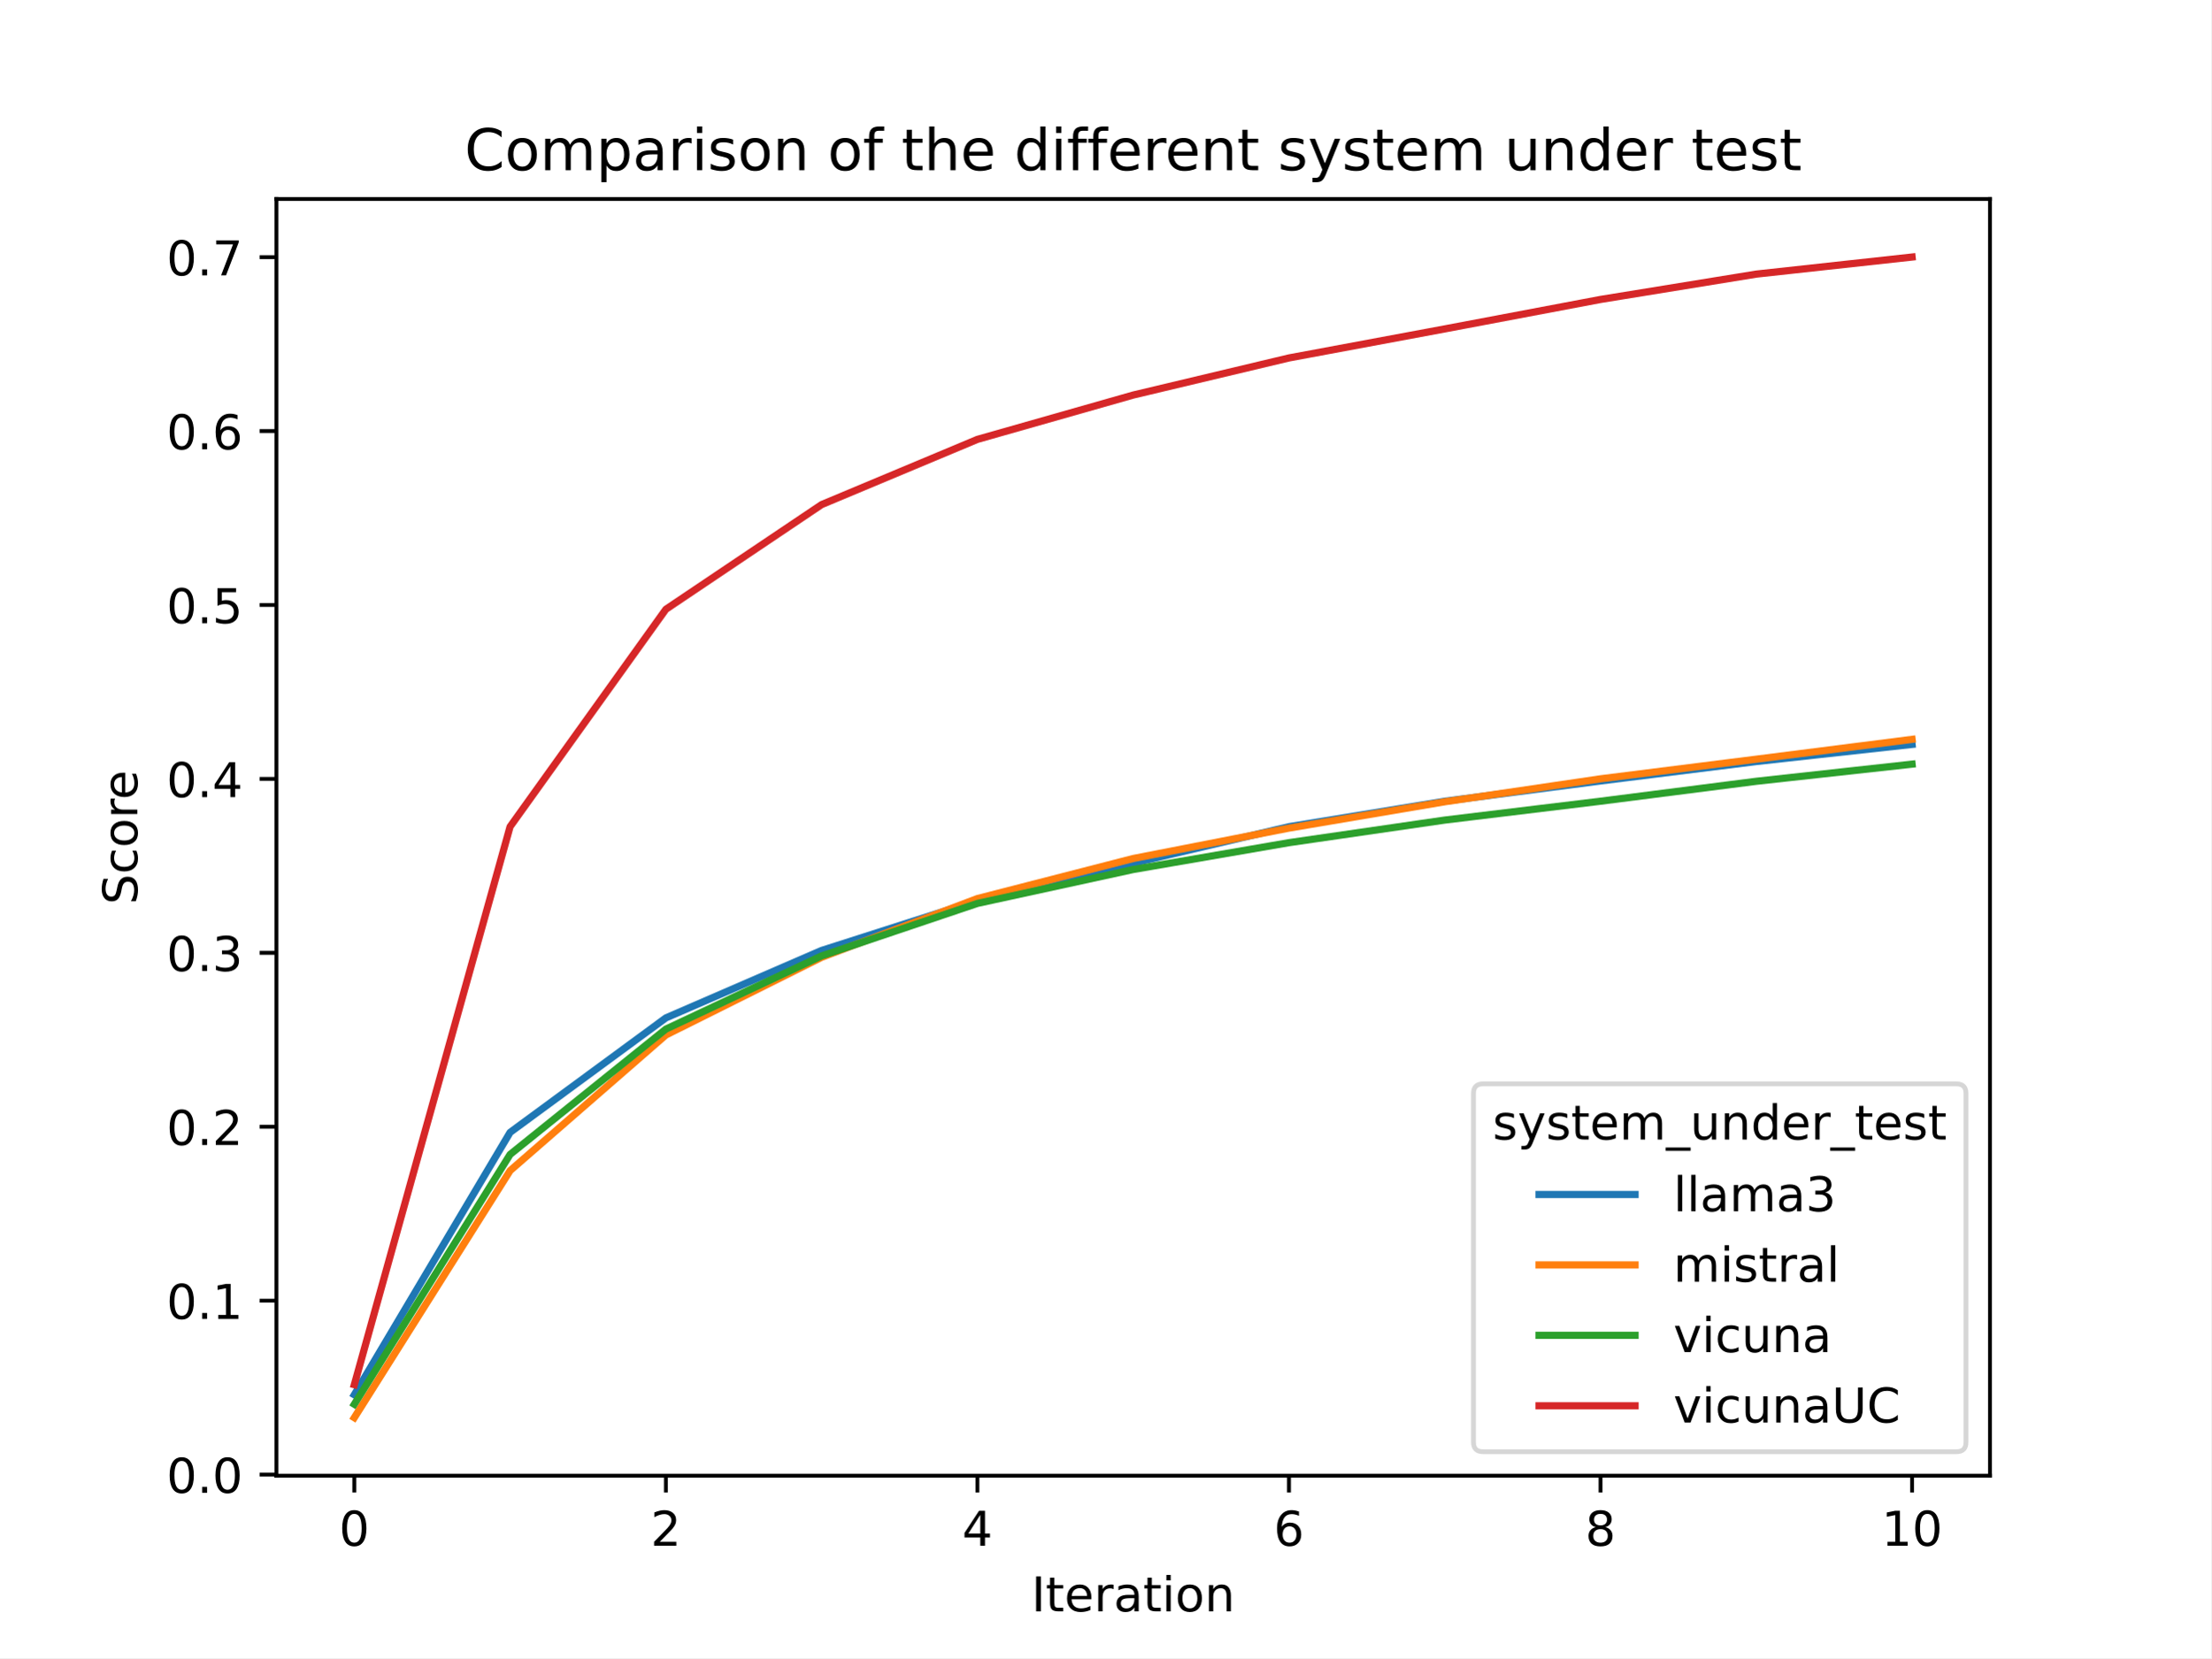
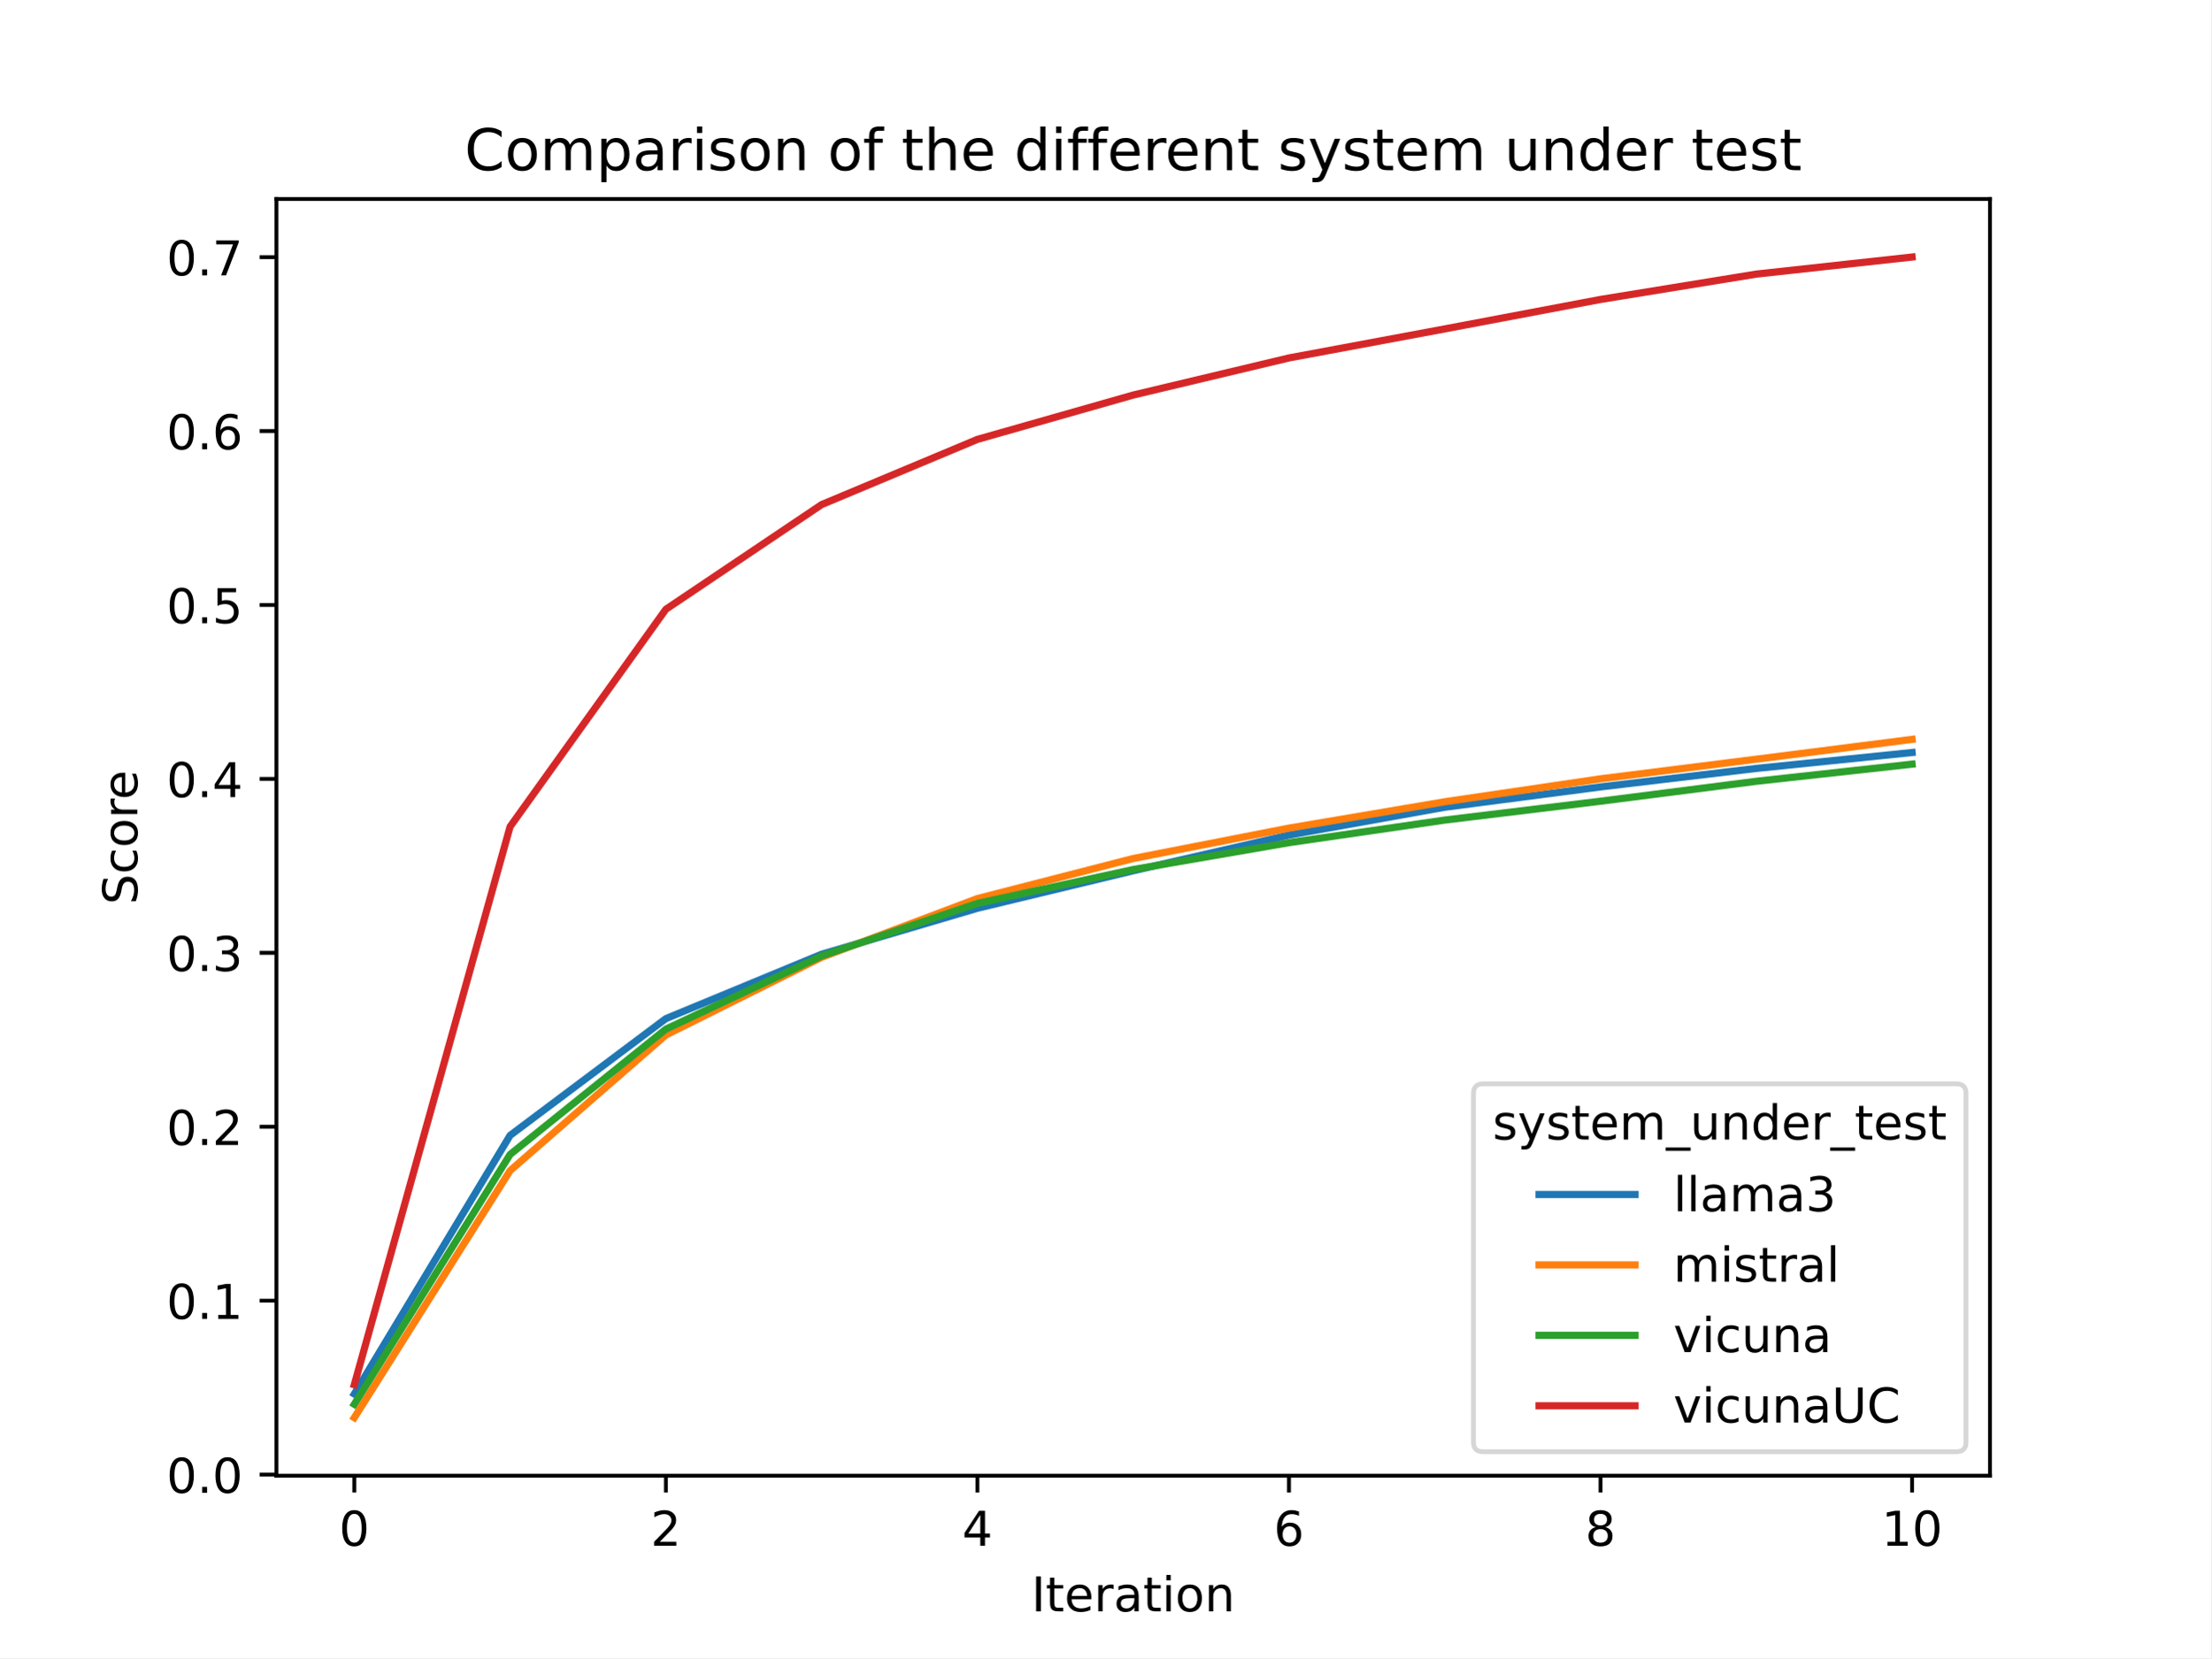
<svg xmlns="http://www.w3.org/2000/svg" xmlns:xlink="http://www.w3.org/1999/xlink" width="460.8pt" height="345.6pt" viewBox="0 0 460.8 345.6" version="1.1">
  <defs>
    <style type="text/css">*{stroke-linejoin: round; stroke-linecap: butt}</style>
  </defs>
  <g id="figure_1">
    <g id="patch_1">
      <path d="M 0 345.6  L 460.8 345.6  L 460.8 0  L 0 0  z " style="fill: #ffffff" />
    </g>
    <g id="axes_1">
      <g id="patch_2">
        <path d="M 57.6 307.584  L 414.72 307.584  L 414.72 41.472  L 57.6 41.472  z " style="fill: #ffffff" />
      </g>
      <g id="matplotlib.axis_1">
        <g id="xtick_1">
          <g id="line2d_1">
            <defs>
-               <path id="m33916c8dd0" d="M 0 0  L 0 3.5  " style="stroke: #000000; stroke-width: 0.8" />
-             </defs>
-             <g>
-               <use xlink:href="#m33916c8dd0" x="73.833" y="307.584" style="stroke: #000000; stroke-width: 0.8" />
+               <path id="mb0c177d830" d="M 0 0  L 0 3.5  " style="stroke: #000000; stroke-width: 0.8" />
+             </defs>
+             <g>
+               <use xlink:href="#mb0c177d830" x="73.833" y="307.584" style="stroke: #000000; stroke-width: 0.8" />
            </g>
          </g>
          <g id="text_1">
            <g transform="translate(70.65148 322.1824) scale(0.1 -0.1)">
              <defs>
                <path id="DejaVuSans-30" d="M 2034 4250  Q 1547 4250 1301 3770  Q 1056 3291 1056 2328  Q 1056 1369 1301 889  Q 1547 409 2034 409  Q 2525 409 2770 889  Q 3016 1369 3016 2328  Q 3016 3291 2770 3770  Q 2525 4250 2034 4250  z M 2034 4750  Q 2819 4750 3233 4129  Q 3647 3509 3647 2328  Q 3647 1150 3233 529  Q 2819 -91 2034 -91  Q 1250 -91 836 529  Q 422 1150 422 2328  Q 422 3509 836 4129  Q 1250 4750 2034 4750  z " transform="scale(0.015625)" />
              </defs>
              <use xlink:href="#DejaVuSans-30" />
            </g>
          </g>
        </g>
        <g id="xtick_2">
          <g id="line2d_2">
            <g>
-               <use xlink:href="#m33916c8dd0" x="138.764" y="307.584" style="stroke: #000000; stroke-width: 0.8" />
+               <use xlink:href="#mb0c177d830" x="138.764" y="307.584" style="stroke: #000000; stroke-width: 0.8" />
            </g>
          </g>
          <g id="text_2">
            <g transform="translate(135.5824 322.1824) scale(0.1 -0.1)">
              <defs>
                <path id="DejaVuSans-32" d="M 1228 531  L 3431 531  L 3431 0  L 469 0  L 469 531  Q 828 903 1448 1529  Q 2069 2156 2228 2338  Q 2531 2678 2651 2914  Q 2772 3150 2772 3378  Q 2772 3750 2511 3984  Q 2250 4219 1831 4219  Q 1534 4219 1204 4116  Q 875 4013 500 3803  L 500 4441  Q 881 4594 1212 4672  Q 1544 4750 1819 4750  Q 2544 4750 2975 4387  Q 3406 4025 3406 3419  Q 3406 3131 3298 2873  Q 3191 2616 2906 2266  Q 2828 2175 2409 1742  Q 1991 1309 1228 531  z " transform="scale(0.015625)" />
              </defs>
              <use xlink:href="#DejaVuSans-32" />
            </g>
          </g>
        </g>
        <g id="xtick_3">
          <g id="line2d_3">
            <g>
-               <use xlink:href="#m33916c8dd0" x="203.695" y="307.584" style="stroke: #000000; stroke-width: 0.8" />
+               <use xlink:href="#mb0c177d830" x="203.695" y="307.584" style="stroke: #000000; stroke-width: 0.8" />
            </g>
          </g>
          <g id="text_3">
            <g transform="translate(200.5133 322.1824) scale(0.1 -0.1)">
              <defs>
                <path id="DejaVuSans-34" d="M 2419 4116  L 825 1625  L 2419 1625  L 2419 4116  z M 2253 4666  L 3047 4666  L 3047 1625  L 3713 1625  L 3713 1100  L 3047 1100  L 3047 0  L 2419 0  L 2419 1100  L 313 1100  L 313 1709  L 2253 4666  z " transform="scale(0.015625)" />
              </defs>
              <use xlink:href="#DejaVuSans-34" />
            </g>
          </g>
        </g>
        <g id="xtick_4">
          <g id="line2d_4">
            <g>
-               <use xlink:href="#m33916c8dd0" x="268.625" y="307.584" style="stroke: #000000; stroke-width: 0.8" />
+               <use xlink:href="#mb0c177d830" x="268.625" y="307.584" style="stroke: #000000; stroke-width: 0.8" />
            </g>
          </g>
          <g id="text_4">
            <g transform="translate(265.4442 322.1824) scale(0.1 -0.1)">
              <defs>
                <path id="DejaVuSans-36" d="M 2113 2584  Q 1688 2584 1439 2293  Q 1191 2003 1191 1497  Q 1191 994 1439 701  Q 1688 409 2113 409  Q 2538 409 2786 701  Q 3034 994 3034 1497  Q 3034 2003 2786 2293  Q 2538 2584 2113 2584  z M 3366 4563  L 3366 3988  Q 3128 4100 2886 4159  Q 2644 4219 2406 4219  Q 1781 4219 1451 3797  Q 1122 3375 1075 2522  Q 1259 2794 1537 2939  Q 1816 3084 2150 3084  Q 2853 3084 3261 2657  Q 3669 2231 3669 1497  Q 3669 778 3244 343  Q 2819 -91 2113 -91  Q 1303 -91 875 529  Q 447 1150 447 2328  Q 447 3434 972 4092  Q 1497 4750 2381 4750  Q 2619 4750 2861 4703  Q 3103 4656 3366 4563  z " transform="scale(0.015625)" />
              </defs>
              <use xlink:href="#DejaVuSans-36" />
            </g>
          </g>
        </g>
        <g id="xtick_5">
          <g id="line2d_5">
            <g>
-               <use xlink:href="#m33916c8dd0" x="333.556" y="307.584" style="stroke: #000000; stroke-width: 0.8" />
+               <use xlink:href="#mb0c177d830" x="333.556" y="307.584" style="stroke: #000000; stroke-width: 0.8" />
            </g>
          </g>
          <g id="text_5">
            <g transform="translate(330.3751 322.1824) scale(0.1 -0.1)">
              <defs>
                <path id="DejaVuSans-38" d="M 2034 2216  Q 1584 2216 1326 1975  Q 1069 1734 1069 1313  Q 1069 891 1326 650  Q 1584 409 2034 409  Q 2484 409 2743 651  Q 3003 894 3003 1313  Q 3003 1734 2745 1975  Q 2488 2216 2034 2216  z M 1403 2484  Q 997 2584 770 2862  Q 544 3141 544 3541  Q 544 4100 942 4425  Q 1341 4750 2034 4750  Q 2731 4750 3128 4425  Q 3525 4100 3525 3541  Q 3525 3141 3298 2862  Q 3072 2584 2669 2484  Q 3125 2378 3379 2068  Q 3634 1759 3634 1313  Q 3634 634 3220 271  Q 2806 -91 2034 -91  Q 1263 -91 848 271  Q 434 634 434 1313  Q 434 1759 690 2068  Q 947 2378 1403 2484  z M 1172 3481  Q 1172 3119 1398 2916  Q 1625 2713 2034 2713  Q 2441 2713 2670 2916  Q 2900 3119 2900 3481  Q 2900 3844 2670 4047  Q 2441 4250 2034 4250  Q 1625 4250 1398 4047  Q 1172 3844 1172 3481  z " transform="scale(0.015625)" />
              </defs>
              <use xlink:href="#DejaVuSans-38" />
            </g>
          </g>
        </g>
        <g id="xtick_6">
          <g id="line2d_6">
            <g>
-               <use xlink:href="#m33916c8dd0" x="398.487" y="307.584" style="stroke: #000000; stroke-width: 0.8" />
+               <use xlink:href="#mb0c177d830" x="398.487" y="307.584" style="stroke: #000000; stroke-width: 0.8" />
            </g>
          </g>
          <g id="text_6">
            <g transform="translate(392.1248 322.1824) scale(0.1 -0.1)">
              <defs>
                <path id="DejaVuSans-31" d="M 794 531  L 1825 531  L 1825 4091  L 703 3866  L 703 4441  L 1819 4666  L 2450 4666  L 2450 531  L 3481 531  L 3481 0  L 794 0  L 794 531  z " transform="scale(0.015625)" />
              </defs>
              <use xlink:href="#DejaVuSans-31" />
              <use xlink:href="#DejaVuSans-30" x="63.623" />
            </g>
          </g>
        </g>
        <g id="text_7">
          <g transform="translate(214.9514 335.8606) scale(0.1 -0.1)">
            <defs>
              <path id="DejaVuSans-49" d="M 628 4666  L 1259 4666  L 1259 0  L 628 0  L 628 4666  z " transform="scale(0.015625)" />
              <path id="DejaVuSans-74" d="M 1172 4494  L 1172 3500  L 2356 3500  L 2356 3053  L 1172 3053  L 1172 1153  Q 1172 725 1289 603  Q 1406 481 1766 481  L 2356 481  L 2356 0  L 1766 0  Q 1100 0 847 248  Q 594 497 594 1153  L 594 3053  L 172 3053  L 172 3500  L 594 3500  L 594 4494  L 1172 4494  z " transform="scale(0.015625)" />
              <path id="DejaVuSans-65" d="M 3597 1894  L 3597 1613  L 953 1613  Q 991 1019 1311 708  Q 1631 397 2203 397  Q 2534 397 2845 478  Q 3156 559 3463 722  L 3463 178  Q 3153 47 2828 -22  Q 2503 -91 2169 -91  Q 1331 -91 842 396  Q 353 884 353 1716  Q 353 2575 817 3079  Q 1281 3584 2069 3584  Q 2775 3584 3186 3129  Q 3597 2675 3597 1894  z M 3022 2063  Q 3016 2534 2758 2815  Q 2500 3097 2075 3097  Q 1594 3097 1305 2825  Q 1016 2553 972 2059  L 3022 2063  z " transform="scale(0.015625)" />
              <path id="DejaVuSans-72" d="M 2631 2963  Q 2534 3019 2420 3045  Q 2306 3072 2169 3072  Q 1681 3072 1420 2755  Q 1159 2438 1159 1844  L 1159 0  L 581 0  L 581 3500  L 1159 3500  L 1159 2956  Q 1341 3275 1631 3429  Q 1922 3584 2338 3584  Q 2397 3584 2469 3576  Q 2541 3569 2628 3553  L 2631 2963  z " transform="scale(0.015625)" />
              <path id="DejaVuSans-61" d="M 2194 1759  Q 1497 1759 1228 1600  Q 959 1441 959 1056  Q 959 750 1161 570  Q 1363 391 1709 391  Q 2188 391 2477 730  Q 2766 1069 2766 1631  L 2766 1759  L 2194 1759  z M 3341 1997  L 3341 0  L 2766 0  L 2766 531  Q 2569 213 2275 61  Q 1981 -91 1556 -91  Q 1019 -91 701 211  Q 384 513 384 1019  Q 384 1609 779 1909  Q 1175 2209 1959 2209  L 2766 2209  L 2766 2266  Q 2766 2663 2505 2880  Q 2244 3097 1772 3097  Q 1472 3097 1187 3025  Q 903 2953 641 2809  L 641 3341  Q 956 3463 1253 3523  Q 1550 3584 1831 3584  Q 2591 3584 2966 3190  Q 3341 2797 3341 1997  z " transform="scale(0.015625)" />
              <path id="DejaVuSans-69" d="M 603 3500  L 1178 3500  L 1178 0  L 603 0  L 603 3500  z M 603 4863  L 1178 4863  L 1178 4134  L 603 4134  L 603 4863  z " transform="scale(0.015625)" />
              <path id="DejaVuSans-6f" d="M 1959 3097  Q 1497 3097 1228 2736  Q 959 2375 959 1747  Q 959 1119 1226 758  Q 1494 397 1959 397  Q 2419 397 2687 759  Q 2956 1122 2956 1747  Q 2956 2369 2687 2733  Q 2419 3097 1959 3097  z M 1959 3584  Q 2709 3584 3137 3096  Q 3566 2609 3566 1747  Q 3566 888 3137 398  Q 2709 -91 1959 -91  Q 1206 -91 779 398  Q 353 888 353 1747  Q 353 2609 779 3096  Q 1206 3584 1959 3584  z " transform="scale(0.015625)" />
              <path id="DejaVuSans-6e" d="M 3513 2113  L 3513 0  L 2938 0  L 2938 2094  Q 2938 2591 2744 2837  Q 2550 3084 2163 3084  Q 1697 3084 1428 2787  Q 1159 2491 1159 1978  L 1159 0  L 581 0  L 581 3500  L 1159 3500  L 1159 2956  Q 1366 3272 1645 3428  Q 1925 3584 2291 3584  Q 2894 3584 3203 3211  Q 3513 2838 3513 2113  z " transform="scale(0.015625)" />
            </defs>
            <use xlink:href="#DejaVuSans-49" />
            <use xlink:href="#DejaVuSans-74" x="29.492" />
            <use xlink:href="#DejaVuSans-65" x="68.701" />
            <use xlink:href="#DejaVuSans-72" x="130.225" />
            <use xlink:href="#DejaVuSans-61" x="171.338" />
            <use xlink:href="#DejaVuSans-74" x="232.617" />
            <use xlink:href="#DejaVuSans-69" x="271.826" />
            <use xlink:href="#DejaVuSans-6f" x="299.609" />
            <use xlink:href="#DejaVuSans-6e" x="360.791" />
          </g>
        </g>
      </g>
      <g id="matplotlib.axis_2">
        <g id="ytick_1">
          <g id="line2d_7">
            <defs>
-               <path id="m89312e8e3e" d="M 0 0  L -3.5 0  " style="stroke: #000000; stroke-width: 0.8" />
-             </defs>
-             <g>
-               <use xlink:href="#m89312e8e3e" x="57.6" y="307.354" style="stroke: #000000; stroke-width: 0.8" />
+               <path id="m08171aa211" d="M 0 0  L -3.5 0  " style="stroke: #000000; stroke-width: 0.8" />
+             </defs>
+             <g>
+               <use xlink:href="#m08171aa211" x="57.6" y="307.354" style="stroke: #000000; stroke-width: 0.8" />
            </g>
          </g>
          <g id="text_8">
            <g transform="translate(34.69687 311.1537) scale(0.1 -0.1)">
              <defs>
                <path id="DejaVuSans-2e" d="M 684 794  L 1344 794  L 1344 0  L 684 0  L 684 794  z " transform="scale(0.015625)" />
              </defs>
              <use xlink:href="#DejaVuSans-30" />
              <use xlink:href="#DejaVuSans-2e" x="63.623" />
              <use xlink:href="#DejaVuSans-30" x="95.41" />
            </g>
          </g>
        </g>
        <g id="ytick_2">
          <g id="line2d_8">
            <g>
-               <use xlink:href="#m89312e8e3e" x="57.6" y="271.102" style="stroke: #000000; stroke-width: 0.8" />
+               <use xlink:href="#m08171aa211" x="57.6" y="271.102" style="stroke: #000000; stroke-width: 0.8" />
            </g>
          </g>
          <g id="text_9">
            <g transform="translate(34.69687 274.9017) scale(0.1 -0.1)">
              <use xlink:href="#DejaVuSans-30" />
              <use xlink:href="#DejaVuSans-2e" x="63.623" />
              <use xlink:href="#DejaVuSans-31" x="95.41" />
            </g>
          </g>
        </g>
        <g id="ytick_3">
          <g id="line2d_9">
            <g>
-               <use xlink:href="#m89312e8e3e" x="57.6" y="234.85" style="stroke: #000000; stroke-width: 0.8" />
+               <use xlink:href="#m08171aa211" x="57.6" y="234.85" style="stroke: #000000; stroke-width: 0.8" />
            </g>
          </g>
          <g id="text_10">
            <g transform="translate(34.69687 238.6496) scale(0.1 -0.1)">
              <use xlink:href="#DejaVuSans-30" />
              <use xlink:href="#DejaVuSans-2e" x="63.623" />
              <use xlink:href="#DejaVuSans-32" x="95.41" />
            </g>
          </g>
        </g>
        <g id="ytick_4">
          <g id="line2d_10">
            <g>
-               <use xlink:href="#m89312e8e3e" x="57.6" y="198.598" style="stroke: #000000; stroke-width: 0.8" />
+               <use xlink:href="#m08171aa211" x="57.6" y="198.598" style="stroke: #000000; stroke-width: 0.8" />
            </g>
          </g>
          <g id="text_11">
            <g transform="translate(34.69687 202.3975) scale(0.1 -0.1)">
              <defs>
                <path id="DejaVuSans-33" d="M 2597 2516  Q 3050 2419 3304 2112  Q 3559 1806 3559 1356  Q 3559 666 3084 287  Q 2609 -91 1734 -91  Q 1441 -91 1130 -33  Q 819 25 488 141  L 488 750  Q 750 597 1062 519  Q 1375 441 1716 441  Q 2309 441 2620 675  Q 2931 909 2931 1356  Q 2931 1769 2642 2001  Q 2353 2234 1838 2234  L 1294 2234  L 1294 2753  L 1863 2753  Q 2328 2753 2575 2939  Q 2822 3125 2822 3475  Q 2822 3834 2567 4026  Q 2313 4219 1838 4219  Q 1578 4219 1281 4162  Q 984 4106 628 3988  L 628 4550  Q 988 4650 1302 4700  Q 1616 4750 1894 4750  Q 2613 4750 3031 4423  Q 3450 4097 3450 3541  Q 3450 3153 3228 2886  Q 3006 2619 2597 2516  z " transform="scale(0.015625)" />
              </defs>
              <use xlink:href="#DejaVuSans-30" />
              <use xlink:href="#DejaVuSans-2e" x="63.623" />
              <use xlink:href="#DejaVuSans-33" x="95.41" />
            </g>
          </g>
        </g>
        <g id="ytick_5">
          <g id="line2d_11">
            <g>
-               <use xlink:href="#m89312e8e3e" x="57.6" y="162.346" style="stroke: #000000; stroke-width: 0.8" />
+               <use xlink:href="#m08171aa211" x="57.6" y="162.346" style="stroke: #000000; stroke-width: 0.8" />
            </g>
          </g>
          <g id="text_12">
            <g transform="translate(34.69687 166.1455) scale(0.1 -0.1)">
              <use xlink:href="#DejaVuSans-30" />
              <use xlink:href="#DejaVuSans-2e" x="63.623" />
              <use xlink:href="#DejaVuSans-34" x="95.41" />
            </g>
          </g>
        </g>
        <g id="ytick_6">
          <g id="line2d_12">
            <g>
-               <use xlink:href="#m89312e8e3e" x="57.6" y="126.094" style="stroke: #000000; stroke-width: 0.8" />
+               <use xlink:href="#m08171aa211" x="57.6" y="126.094" style="stroke: #000000; stroke-width: 0.8" />
            </g>
          </g>
          <g id="text_13">
            <g transform="translate(34.69687 129.8934) scale(0.1 -0.1)">
              <defs>
                <path id="DejaVuSans-35" d="M 691 4666  L 3169 4666  L 3169 4134  L 1269 4134  L 1269 2991  Q 1406 3038 1543 3061  Q 1681 3084 1819 3084  Q 2600 3084 3056 2656  Q 3513 2228 3513 1497  Q 3513 744 3044 326  Q 2575 -91 1722 -91  Q 1428 -91 1123 -41  Q 819 9 494 109  L 494 744  Q 775 591 1075 516  Q 1375 441 1709 441  Q 2250 441 2565 725  Q 2881 1009 2881 1497  Q 2881 1984 2565 2268  Q 2250 2553 1709 2553  Q 1456 2553 1204 2497  Q 953 2441 691 2322  L 691 4666  z " transform="scale(0.015625)" />
              </defs>
              <use xlink:href="#DejaVuSans-30" />
              <use xlink:href="#DejaVuSans-2e" x="63.623" />
              <use xlink:href="#DejaVuSans-35" x="95.41" />
            </g>
          </g>
        </g>
        <g id="ytick_7">
          <g id="line2d_13">
            <g>
-               <use xlink:href="#m89312e8e3e" x="57.6" y="89.842" style="stroke: #000000; stroke-width: 0.8" />
+               <use xlink:href="#m08171aa211" x="57.6" y="89.842" style="stroke: #000000; stroke-width: 0.8" />
            </g>
          </g>
          <g id="text_14">
            <g transform="translate(34.69687 93.64135) scale(0.1 -0.1)">
              <use xlink:href="#DejaVuSans-30" />
              <use xlink:href="#DejaVuSans-2e" x="63.623" />
              <use xlink:href="#DejaVuSans-36" x="95.41" />
            </g>
          </g>
        </g>
        <g id="ytick_8">
          <g id="line2d_14">
            <g>
-               <use xlink:href="#m89312e8e3e" x="57.6" y="53.59" style="stroke: #000000; stroke-width: 0.8" />
+               <use xlink:href="#m08171aa211" x="57.6" y="53.59" style="stroke: #000000; stroke-width: 0.8" />
            </g>
          </g>
          <g id="text_15">
            <g transform="translate(34.69687 57.38929) scale(0.1 -0.1)">
              <defs>
                <path id="DejaVuSans-37" d="M 525 4666  L 3525 4666  L 3525 4397  L 1831 0  L 1172 0  L 2766 4134  L 525 4134  L 525 4666  z " transform="scale(0.015625)" />
              </defs>
              <use xlink:href="#DejaVuSans-30" />
              <use xlink:href="#DejaVuSans-2e" x="63.623" />
              <use xlink:href="#DejaVuSans-37" x="95.41" />
            </g>
          </g>
        </g>
        <g id="text_16">
          <g transform="translate(28.61719 188.5303) rotate(-90) scale(0.1 -0.1)">
            <defs>
              <path id="DejaVuSans-53" d="M 3425 4513  L 3425 3897  Q 3066 4069 2747 4153  Q 2428 4238 2131 4238  Q 1616 4238 1336 4038  Q 1056 3838 1056 3469  Q 1056 3159 1242 3001  Q 1428 2844 1947 2747  L 2328 2669  Q 3034 2534 3370 2195  Q 3706 1856 3706 1288  Q 3706 609 3251 259  Q 2797 -91 1919 -91  Q 1588 -91 1214 -16  Q 841 59 441 206  L 441 856  Q 825 641 1194 531  Q 1563 422 1919 422  Q 2459 422 2753 634  Q 3047 847 3047 1241  Q 3047 1584 2836 1778  Q 2625 1972 2144 2069  L 1759 2144  Q 1053 2284 737 2584  Q 422 2884 422 3419  Q 422 4038 858 4394  Q 1294 4750 2059 4750  Q 2388 4750 2728 4690  Q 3069 4631 3425 4513  z " transform="scale(0.015625)" />
              <path id="DejaVuSans-63" d="M 3122 3366  L 3122 2828  Q 2878 2963 2633 3030  Q 2388 3097 2138 3097  Q 1578 3097 1268 2742  Q 959 2388 959 1747  Q 959 1106 1268 751  Q 1578 397 2138 397  Q 2388 397 2633 464  Q 2878 531 3122 666  L 3122 134  Q 2881 22 2623 -34  Q 2366 -91 2075 -91  Q 1284 -91 818 406  Q 353 903 353 1747  Q 353 2603 823 3093  Q 1294 3584 2113 3584  Q 2378 3584 2631 3529  Q 2884 3475 3122 3366  z " transform="scale(0.015625)" />
            </defs>
            <use xlink:href="#DejaVuSans-53" />
            <use xlink:href="#DejaVuSans-63" x="63.477" />
            <use xlink:href="#DejaVuSans-6f" x="118.457" />
            <use xlink:href="#DejaVuSans-72" x="179.639" />
            <use xlink:href="#DejaVuSans-65" x="218.502" />
          </g>
        </g>
      </g>
      <g id="line2d_15">
-         <path d="M 73.833 290.713  L 106.298 236.03  L 138.764 212.167  L 171.229 198.103  L 203.695 187.711  L 236.16 179.907  L 268.625 172.307  L 301.091 166.999  L 333.556 162.772  L 366.022 158.721  L 398.487 155.155  " clip-path="url(#pfbf7fd4457)" style="fill: none; stroke: #1f77b4; stroke-width: 1.5; stroke-linecap: square" />
+         <path d="M 73.833 290.553  L 106.298 236.656  L 138.764 212.318  L 171.229 198.891  L 203.695 189.312  L 236.16 181.494  L 268.625 174.057  L 301.091 168.252  L 333.556 164.015  L 366.022 160.161  L 398.487 156.843  " clip-path="url(#p1179ce98ad)" style="fill: none; stroke: #1f77b4; stroke-width: 1.5; stroke-linecap: square" />
      </g>
      <g id="line2d_16">
-         <path d="M 73.833 295.488  L 106.298 244.002  L 138.764 215.731  L 171.229 199.528  L 203.695 187.286  L 236.16 178.94  L 268.625 172.602  L 301.091 167.11  L 333.556 162.33  L 366.022 158.236  L 398.487 154.104  " clip-path="url(#pfbf7fd4457)" style="fill: none; stroke: #ff7f0e; stroke-width: 1.5; stroke-linecap: square" />
+         <path d="M 73.833 295.488  L 106.298 244.002  L 138.764 215.731  L 171.229 199.528  L 203.695 187.286  L 236.16 178.94  L 268.625 172.602  L 301.091 167.11  L 333.556 162.33  L 366.022 158.236  L 398.487 154.104  " clip-path="url(#p1179ce98ad)" style="fill: none; stroke: #ff7f0e; stroke-width: 1.5; stroke-linecap: square" />
      </g>
      <g id="line2d_17">
-         <path d="M 73.833 292.692  L 106.298 240.626  L 138.764 214.502  L 171.229 199.24  L 203.695 188.299  L 236.16 181.232  L 268.625 175.637  L 301.091 170.927  L 333.556 166.995  L 366.022 162.841  L 398.487 159.271  " clip-path="url(#pfbf7fd4457)" style="fill: none; stroke: #2ca02c; stroke-width: 1.5; stroke-linecap: square" />
+         <path d="M 73.833 292.692  L 106.298 240.626  L 138.764 214.502  L 171.229 199.24  L 203.695 188.299  L 236.16 181.232  L 268.625 175.637  L 301.091 170.927  L 333.556 166.995  L 366.022 162.841  L 398.487 159.271  " clip-path="url(#p1179ce98ad)" style="fill: none; stroke: #2ca02c; stroke-width: 1.5; stroke-linecap: square" />
      </g>
      <g id="line2d_18">
-         <path d="M 73.833 288.619  L 106.298 172.305  L 138.764 126.992  L 171.229 105.169  L 203.695 91.576  L 236.16 82.337  L 268.625 74.602  L 301.091 68.55  L 333.556 62.408  L 366.022 57.126  L 398.487 53.568  " clip-path="url(#pfbf7fd4457)" style="fill: none; stroke: #d62728; stroke-width: 1.5; stroke-linecap: square" />
+         <path d="M 73.833 288.619  L 106.298 172.305  L 138.764 126.992  L 171.229 105.169  L 203.695 91.576  L 236.16 82.337  L 268.625 74.602  L 301.091 68.55  L 333.556 62.408  L 366.022 57.126  L 398.487 53.568  " clip-path="url(#p1179ce98ad)" style="fill: none; stroke: #d62728; stroke-width: 1.5; stroke-linecap: square" />
      </g>
      <g id="patch_3">
        <path d="M 57.6 307.584  L 57.6 41.472  " style="fill: none; stroke: #000000; stroke-width: 0.8; stroke-linejoin: miter; stroke-linecap: square" />
      </g>
      <g id="patch_4">
        <path d="M 414.72 307.584  L 414.72 41.472  " style="fill: none; stroke: #000000; stroke-width: 0.8; stroke-linejoin: miter; stroke-linecap: square" />
      </g>
      <g id="patch_5">
        <path d="M 57.6 307.584  L 414.72 307.584  " style="fill: none; stroke: #000000; stroke-width: 0.8; stroke-linejoin: miter; stroke-linecap: square" />
      </g>
      <g id="patch_6">
        <path d="M 57.6 41.472  L 414.72 41.472  " style="fill: none; stroke: #000000; stroke-width: 0.8; stroke-linejoin: miter; stroke-linecap: square" />
      </g>
      <g id="text_17">
        <g transform="translate(96.80906 35.472) scale(0.12 -0.12)">
          <defs>
            <path id="DejaVuSans-43" d="M 4122 4306  L 4122 3641  Q 3803 3938 3442 4084  Q 3081 4231 2675 4231  Q 1875 4231 1450 3742  Q 1025 3253 1025 2328  Q 1025 1406 1450 917  Q 1875 428 2675 428  Q 3081 428 3442 575  Q 3803 722 4122 1019  L 4122 359  Q 3791 134 3420 21  Q 3050 -91 2638 -91  Q 1578 -91 968 557  Q 359 1206 359 2328  Q 359 3453 968 4101  Q 1578 4750 2638 4750  Q 3056 4750 3426 4639  Q 3797 4528 4122 4306  z " transform="scale(0.015625)" />
            <path id="DejaVuSans-6d" d="M 3328 2828  Q 3544 3216 3844 3400  Q 4144 3584 4550 3584  Q 5097 3584 5394 3201  Q 5691 2819 5691 2113  L 5691 0  L 5113 0  L 5113 2094  Q 5113 2597 4934 2840  Q 4756 3084 4391 3084  Q 3944 3084 3684 2787  Q 3425 2491 3425 1978  L 3425 0  L 2847 0  L 2847 2094  Q 2847 2600 2669 2842  Q 2491 3084 2119 3084  Q 1678 3084 1418 2786  Q 1159 2488 1159 1978  L 1159 0  L 581 0  L 581 3500  L 1159 3500  L 1159 2956  Q 1356 3278 1631 3431  Q 1906 3584 2284 3584  Q 2666 3584 2933 3390  Q 3200 3197 3328 2828  z " transform="scale(0.015625)" />
            <path id="DejaVuSans-70" d="M 1159 525  L 1159 -1331  L 581 -1331  L 581 3500  L 1159 3500  L 1159 2969  Q 1341 3281 1617 3432  Q 1894 3584 2278 3584  Q 2916 3584 3314 3078  Q 3713 2572 3713 1747  Q 3713 922 3314 415  Q 2916 -91 2278 -91  Q 1894 -91 1617 61  Q 1341 213 1159 525  z M 3116 1747  Q 3116 2381 2855 2742  Q 2594 3103 2138 3103  Q 1681 3103 1420 2742  Q 1159 2381 1159 1747  Q 1159 1113 1420 752  Q 1681 391 2138 391  Q 2594 391 2855 752  Q 3116 1113 3116 1747  z " transform="scale(0.015625)" />
            <path id="DejaVuSans-73" d="M 2834 3397  L 2834 2853  Q 2591 2978 2328 3040  Q 2066 3103 1784 3103  Q 1356 3103 1142 2972  Q 928 2841 928 2578  Q 928 2378 1081 2264  Q 1234 2150 1697 2047  L 1894 2003  Q 2506 1872 2764 1633  Q 3022 1394 3022 966  Q 3022 478 2636 193  Q 2250 -91 1575 -91  Q 1294 -91 989 -36  Q 684 19 347 128  L 347 722  Q 666 556 975 473  Q 1284 391 1588 391  Q 1994 391 2212 530  Q 2431 669 2431 922  Q 2431 1156 2273 1281  Q 2116 1406 1581 1522  L 1381 1569  Q 847 1681 609 1914  Q 372 2147 372 2553  Q 372 3047 722 3315  Q 1072 3584 1716 3584  Q 2034 3584 2315 3537  Q 2597 3491 2834 3397  z " transform="scale(0.015625)" />
            <path id="DejaVuSans-20" transform="scale(0.015625)" />
            <path id="DejaVuSans-66" d="M 2375 4863  L 2375 4384  L 1825 4384  Q 1516 4384 1395 4259  Q 1275 4134 1275 3809  L 1275 3500  L 2222 3500  L 2222 3053  L 1275 3053  L 1275 0  L 697 0  L 697 3053  L 147 3053  L 147 3500  L 697 3500  L 697 3744  Q 697 4328 969 4595  Q 1241 4863 1831 4863  L 2375 4863  z " transform="scale(0.015625)" />
            <path id="DejaVuSans-68" d="M 3513 2113  L 3513 0  L 2938 0  L 2938 2094  Q 2938 2591 2744 2837  Q 2550 3084 2163 3084  Q 1697 3084 1428 2787  Q 1159 2491 1159 1978  L 1159 0  L 581 0  L 581 4863  L 1159 4863  L 1159 2956  Q 1366 3272 1645 3428  Q 1925 3584 2291 3584  Q 2894 3584 3203 3211  Q 3513 2838 3513 2113  z " transform="scale(0.015625)" />
            <path id="DejaVuSans-64" d="M 2906 2969  L 2906 4863  L 3481 4863  L 3481 0  L 2906 0  L 2906 525  Q 2725 213 2448 61  Q 2172 -91 1784 -91  Q 1150 -91 751 415  Q 353 922 353 1747  Q 353 2572 751 3078  Q 1150 3584 1784 3584  Q 2172 3584 2448 3432  Q 2725 3281 2906 2969  z M 947 1747  Q 947 1113 1208 752  Q 1469 391 1925 391  Q 2381 391 2643 752  Q 2906 1113 2906 1747  Q 2906 2381 2643 2742  Q 2381 3103 1925 3103  Q 1469 3103 1208 2742  Q 947 2381 947 1747  z " transform="scale(0.015625)" />
            <path id="DejaVuSans-79" d="M 2059 -325  Q 1816 -950 1584 -1140  Q 1353 -1331 966 -1331  L 506 -1331  L 506 -850  L 844 -850  Q 1081 -850 1212 -737  Q 1344 -625 1503 -206  L 1606 56  L 191 3500  L 800 3500  L 1894 763  L 2988 3500  L 3597 3500  L 2059 -325  z " transform="scale(0.015625)" />
            <path id="DejaVuSans-75" d="M 544 1381  L 544 3500  L 1119 3500  L 1119 1403  Q 1119 906 1312 657  Q 1506 409 1894 409  Q 2359 409 2629 706  Q 2900 1003 2900 1516  L 2900 3500  L 3475 3500  L 3475 0  L 2900 0  L 2900 538  Q 2691 219 2414 64  Q 2138 -91 1772 -91  Q 1169 -91 856 284  Q 544 659 544 1381  z M 1991 3584  L 1991 3584  z " transform="scale(0.015625)" />
          </defs>
          <use xlink:href="#DejaVuSans-43" />
          <use xlink:href="#DejaVuSans-6f" x="69.824" />
          <use xlink:href="#DejaVuSans-6d" x="131.006" />
          <use xlink:href="#DejaVuSans-70" x="228.418" />
          <use xlink:href="#DejaVuSans-61" x="291.895" />
          <use xlink:href="#DejaVuSans-72" x="353.174" />
          <use xlink:href="#DejaVuSans-69" x="394.287" />
          <use xlink:href="#DejaVuSans-73" x="422.07" />
          <use xlink:href="#DejaVuSans-6f" x="474.17" />
          <use xlink:href="#DejaVuSans-6e" x="535.352" />
          <use xlink:href="#DejaVuSans-20" x="598.73" />
          <use xlink:href="#DejaVuSans-6f" x="630.518" />
          <use xlink:href="#DejaVuSans-66" x="691.699" />
          <use xlink:href="#DejaVuSans-20" x="726.904" />
          <use xlink:href="#DejaVuSans-74" x="758.691" />
          <use xlink:href="#DejaVuSans-68" x="797.9" />
          <use xlink:href="#DejaVuSans-65" x="861.279" />
          <use xlink:href="#DejaVuSans-20" x="922.803" />
          <use xlink:href="#DejaVuSans-64" x="954.59" />
          <use xlink:href="#DejaVuSans-69" x="1018.066" />
          <use xlink:href="#DejaVuSans-66" x="1045.85" />
          <use xlink:href="#DejaVuSans-66" x="1081.055" />
          <use xlink:href="#DejaVuSans-65" x="1116.26" />
          <use xlink:href="#DejaVuSans-72" x="1177.783" />
          <use xlink:href="#DejaVuSans-65" x="1216.646" />
          <use xlink:href="#DejaVuSans-6e" x="1278.17" />
          <use xlink:href="#DejaVuSans-74" x="1341.549" />
          <use xlink:href="#DejaVuSans-20" x="1380.758" />
          <use xlink:href="#DejaVuSans-73" x="1412.545" />
          <use xlink:href="#DejaVuSans-79" x="1464.645" />
          <use xlink:href="#DejaVuSans-73" x="1523.824" />
          <use xlink:href="#DejaVuSans-74" x="1575.924" />
          <use xlink:href="#DejaVuSans-65" x="1615.133" />
          <use xlink:href="#DejaVuSans-6d" x="1676.656" />
          <use xlink:href="#DejaVuSans-20" x="1774.068" />
          <use xlink:href="#DejaVuSans-75" x="1805.855" />
          <use xlink:href="#DejaVuSans-6e" x="1869.234" />
          <use xlink:href="#DejaVuSans-64" x="1932.613" />
          <use xlink:href="#DejaVuSans-65" x="1996.09" />
          <use xlink:href="#DejaVuSans-72" x="2057.613" />
          <use xlink:href="#DejaVuSans-20" x="2098.727" />
          <use xlink:href="#DejaVuSans-74" x="2130.514" />
          <use xlink:href="#DejaVuSans-65" x="2169.723" />
          <use xlink:href="#DejaVuSans-73" x="2231.246" />
          <use xlink:href="#DejaVuSans-74" x="2283.346" />
        </g>
      </g>
      <g id="legend_1">
        <g id="patch_7">
          <path d="M 309.078 302.584  L 407.72 302.584  Q 409.72 302.584 409.72 300.584  L 409.72 227.915  Q 409.72 225.915 407.72 225.915  L 309.078 225.915  Q 307.078 225.915 307.078 227.915  L 307.078 300.584  Q 307.078 302.584 309.078 302.584  z " style="fill: #ffffff; opacity: 0.8; stroke: #cccccc; stroke-linejoin: miter" />
        </g>
        <g id="text_18">
          <g transform="translate(311.0778 237.5137) scale(0.1 -0.1)">
            <defs>
              <path id="DejaVuSans-5f" d="M 3263 -1063  L 3263 -1509  L -63 -1509  L -63 -1063  L 3263 -1063  z " transform="scale(0.015625)" />
            </defs>
            <use xlink:href="#DejaVuSans-73" />
            <use xlink:href="#DejaVuSans-79" x="52.1" />
            <use xlink:href="#DejaVuSans-73" x="111.279" />
            <use xlink:href="#DejaVuSans-74" x="163.379" />
            <use xlink:href="#DejaVuSans-65" x="202.588" />
            <use xlink:href="#DejaVuSans-6d" x="264.111" />
            <use xlink:href="#DejaVuSans-5f" x="361.523" />
            <use xlink:href="#DejaVuSans-75" x="411.523" />
            <use xlink:href="#DejaVuSans-6e" x="474.902" />
            <use xlink:href="#DejaVuSans-64" x="538.281" />
            <use xlink:href="#DejaVuSans-65" x="601.758" />
            <use xlink:href="#DejaVuSans-72" x="663.281" />
            <use xlink:href="#DejaVuSans-5f" x="704.395" />
            <use xlink:href="#DejaVuSans-74" x="754.395" />
            <use xlink:href="#DejaVuSans-65" x="793.604" />
            <use xlink:href="#DejaVuSans-73" x="855.127" />
            <use xlink:href="#DejaVuSans-74" x="907.227" />
          </g>
        </g>
        <g id="line2d_19">
          <path d="M 320.749 248.97  L 330.749 248.97  L 340.749 248.97  " style="fill: none; stroke: #1f77b4; stroke-width: 1.5; stroke-linecap: square" />
        </g>
        <g id="text_19">
          <g transform="translate(348.7489 252.4699) scale(0.1 -0.1)">
            <defs>
              <path id="DejaVuSans-6c" d="M 603 4863  L 1178 4863  L 1178 0  L 603 0  L 603 4863  z " transform="scale(0.015625)" />
            </defs>
            <use xlink:href="#DejaVuSans-6c" />
            <use xlink:href="#DejaVuSans-6c" x="27.783" />
            <use xlink:href="#DejaVuSans-61" x="55.566" />
            <use xlink:href="#DejaVuSans-6d" x="116.846" />
            <use xlink:href="#DejaVuSans-61" x="214.258" />
            <use xlink:href="#DejaVuSans-33" x="275.537" />
          </g>
        </g>
        <g id="line2d_20">
          <path d="M 320.749 263.648  L 330.749 263.648  L 340.749 263.648  " style="fill: none; stroke: #ff7f0e; stroke-width: 1.5; stroke-linecap: square" />
        </g>
        <g id="text_20">
          <g transform="translate(348.7489 267.1481) scale(0.1 -0.1)">
            <use xlink:href="#DejaVuSans-6d" />
            <use xlink:href="#DejaVuSans-69" x="97.412" />
            <use xlink:href="#DejaVuSans-73" x="125.195" />
            <use xlink:href="#DejaVuSans-74" x="177.295" />
            <use xlink:href="#DejaVuSans-72" x="216.504" />
            <use xlink:href="#DejaVuSans-61" x="257.617" />
            <use xlink:href="#DejaVuSans-6c" x="318.896" />
          </g>
        </g>
        <g id="line2d_21">
          <path d="M 320.749 278.326  L 330.749 278.326  L 340.749 278.326  " style="fill: none; stroke: #2ca02c; stroke-width: 1.5; stroke-linecap: square" />
        </g>
        <g id="text_21">
          <g transform="translate(348.7489 281.8262) scale(0.1 -0.1)">
            <defs>
              <path id="DejaVuSans-76" d="M 191 3500  L 800 3500  L 1894 563  L 2988 3500  L 3597 3500  L 2284 0  L 1503 0  L 191 3500  z " transform="scale(0.015625)" />
            </defs>
            <use xlink:href="#DejaVuSans-76" />
            <use xlink:href="#DejaVuSans-69" x="59.18" />
            <use xlink:href="#DejaVuSans-63" x="86.963" />
            <use xlink:href="#DejaVuSans-75" x="141.943" />
            <use xlink:href="#DejaVuSans-6e" x="205.322" />
            <use xlink:href="#DejaVuSans-61" x="268.701" />
          </g>
        </g>
        <g id="line2d_22">
          <path d="M 320.749 293.004  L 330.749 293.004  L 340.749 293.004  " style="fill: none; stroke: #d62728; stroke-width: 1.5; stroke-linecap: square" />
        </g>
        <g id="text_22">
          <g transform="translate(348.7489 296.5043) scale(0.1 -0.1)">
            <defs>
              <path id="DejaVuSans-55" d="M 556 4666  L 1191 4666  L 1191 1831  Q 1191 1081 1462 751  Q 1734 422 2344 422  Q 2950 422 3222 751  Q 3494 1081 3494 1831  L 3494 4666  L 4128 4666  L 4128 1753  Q 4128 841 3676 375  Q 3225 -91 2344 -91  Q 1459 -91 1007 375  Q 556 841 556 1753  L 556 4666  z " transform="scale(0.015625)" />
            </defs>
            <use xlink:href="#DejaVuSans-76" />
            <use xlink:href="#DejaVuSans-69" x="59.18" />
            <use xlink:href="#DejaVuSans-63" x="86.963" />
            <use xlink:href="#DejaVuSans-75" x="141.943" />
            <use xlink:href="#DejaVuSans-6e" x="205.322" />
            <use xlink:href="#DejaVuSans-61" x="268.701" />
            <use xlink:href="#DejaVuSans-55" x="329.98" />
            <use xlink:href="#DejaVuSans-43" x="403.174" />
          </g>
        </g>
      </g>
    </g>
  </g>
  <defs>
-     <clipPath id="pfbf7fd4457">
+     <clipPath id="p1179ce98ad">
      <rect x="57.6" y="41.472" width="357.12" height="266.112" />
    </clipPath>
  </defs>
</svg>
